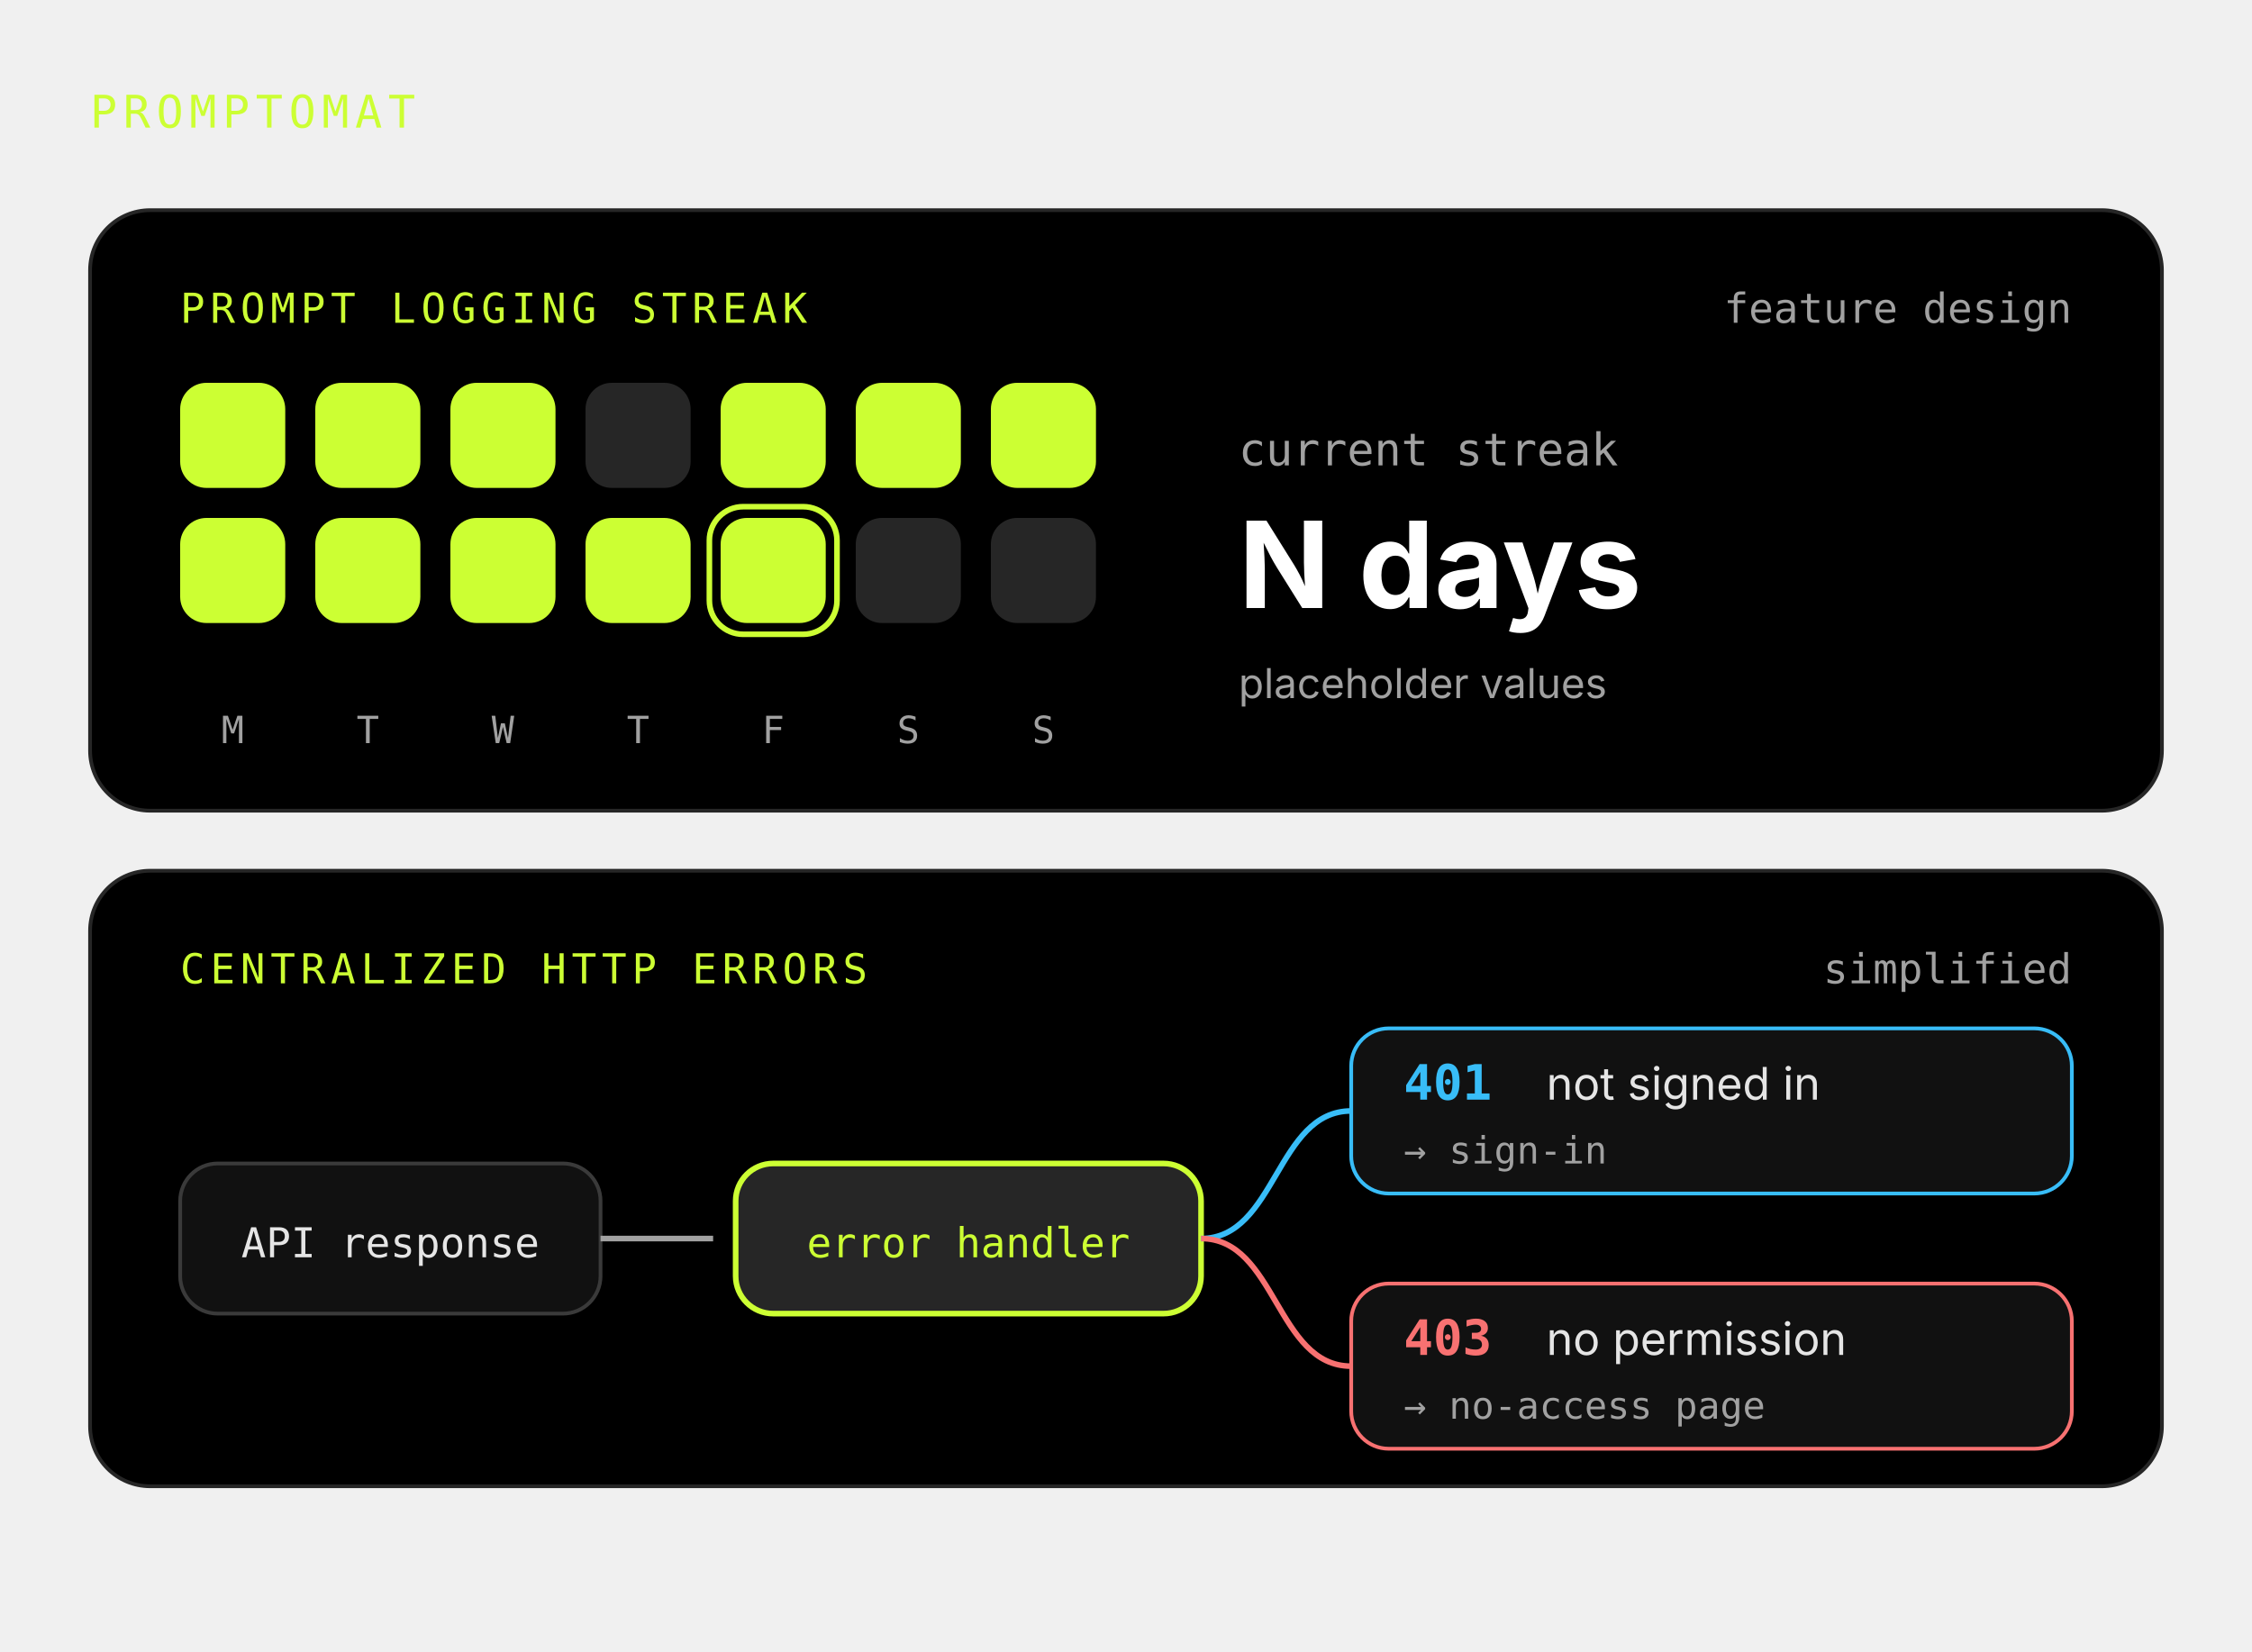
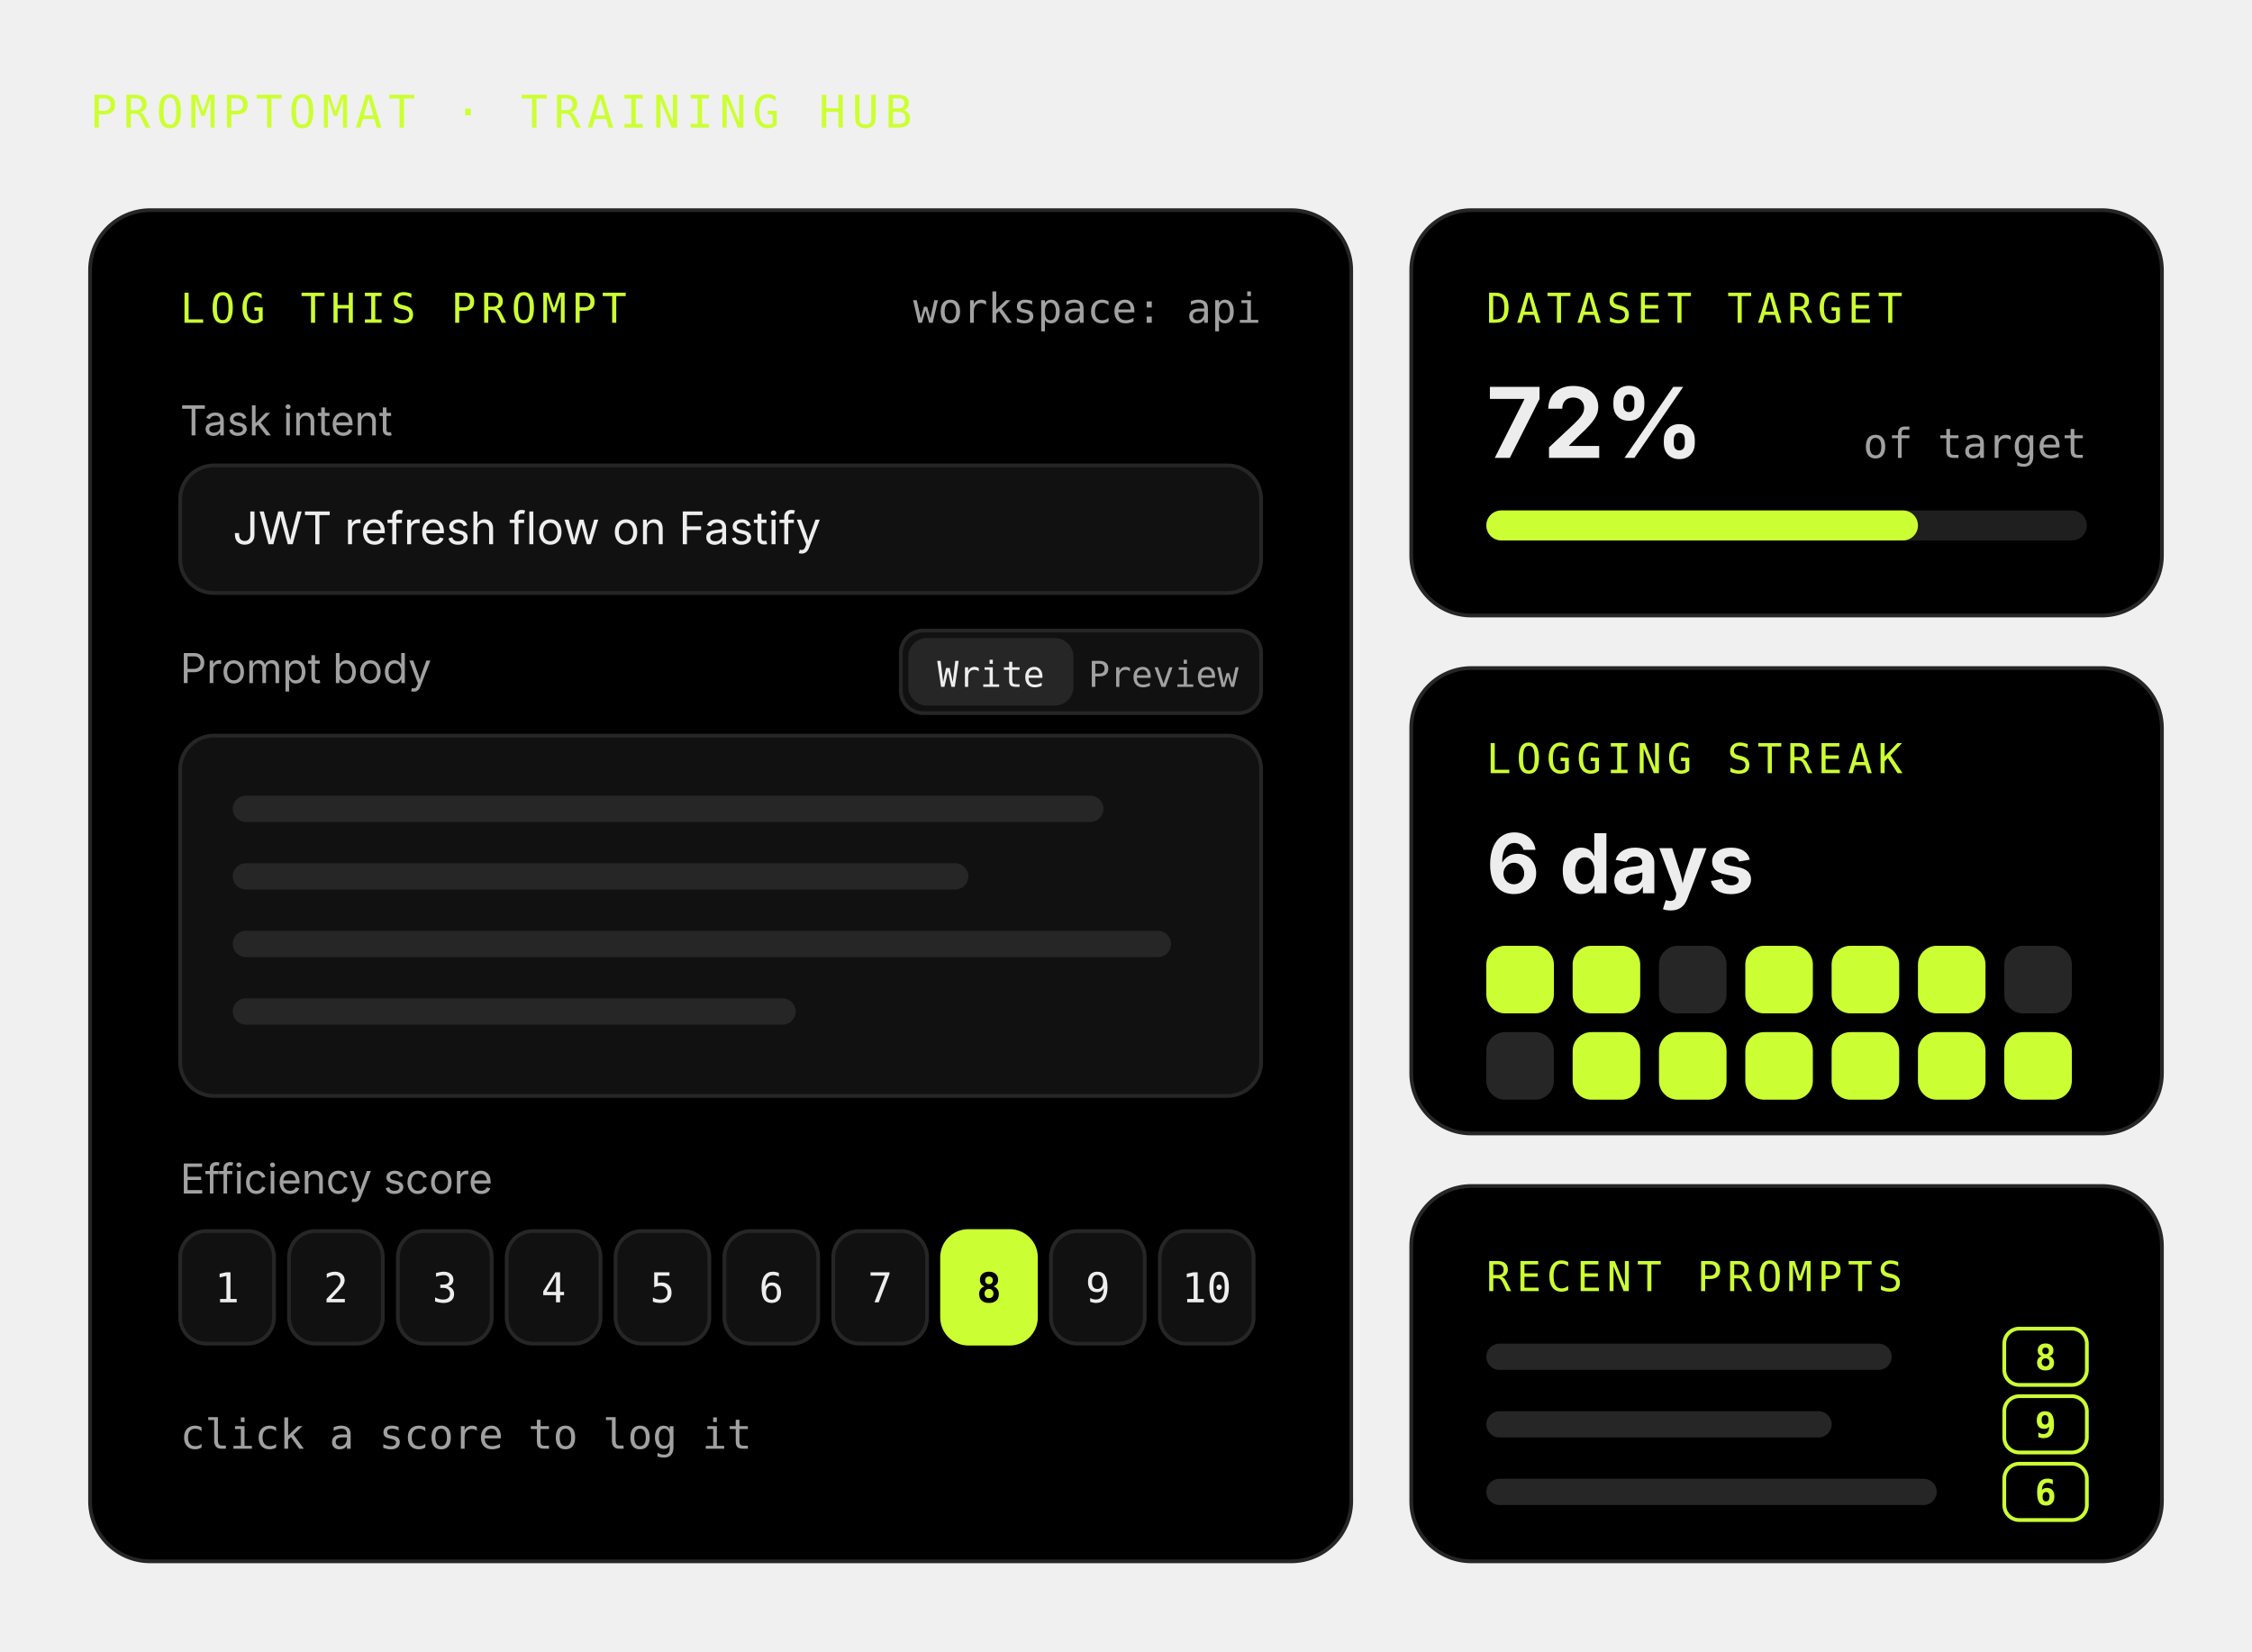
<svg xmlns="http://www.w3.org/2000/svg" class="viz-streak" viewBox="0 0 600 440" preserveAspectRatio="xMidYMid meet" fill="none" style="width:100%;height:100%;display:block">
-   <text x="24" y="34" font-family="JetBrains Mono, monospace" font-size="12" font-weight="500" fill="#CCFF33" letter-spacing="1.6">PROMPTOMAT</text>
-   <rect x="24" y="56" width="552" height="160" rx="16" fill="#000000" stroke="#262626" stroke-width="1" />
-   <text x="48" y="86" font-family="JetBrains Mono, monospace" font-size="11" font-weight="500" fill="#CCFF33" letter-spacing="1.4">PROMPT LOGGING STREAK</text>
-   <text x="552" y="86" font-family="JetBrains Mono, monospace" font-size="11" font-weight="400" fill="#A1A1A1" text-anchor="end">feature design</text>
-   <rect x="48" y="102" width="28" height="28" rx="7" fill="#CCFF33" class="viz-cell" />
-   <rect x="84" y="102" width="28" height="28" rx="7" fill="#CCFF33" class="viz-cell" />
-   <rect x="120" y="102" width="28" height="28" rx="7" fill="#CCFF33" class="viz-cell" />
-   <rect x="156" y="102" width="28" height="28" rx="7" fill="#262626" class="viz-cell" />
-   <rect x="192" y="102" width="28" height="28" rx="7" fill="#CCFF33" class="viz-cell" />
-   <rect x="228" y="102" width="28" height="28" rx="7" fill="#CCFF33" class="viz-cell" />
-   <rect x="264" y="102" width="28" height="28" rx="7" fill="#CCFF33" class="viz-cell" />
-   <rect x="48" y="138" width="28" height="28" rx="7" fill="#CCFF33" class="viz-cell" />
-   <rect x="84" y="138" width="28" height="28" rx="7" fill="#CCFF33" class="viz-cell" />
-   <rect x="120" y="138" width="28" height="28" rx="7" fill="#CCFF33" class="viz-cell" />
-   <rect x="156" y="138" width="28" height="28" rx="7" fill="#CCFF33" class="viz-cell" />
-   <rect x="192" y="138" width="28" height="28" rx="7" fill="#CCFF33" class="viz-cell" />
-   <rect x="189" y="135" width="34" height="34" rx="9" fill="none" stroke="#CCFF33" stroke-width="1.5" />
-   <rect x="228" y="138" width="28" height="28" rx="7" fill="#262626" class="viz-cell" />
-   <rect x="264" y="138" width="28" height="28" rx="7" fill="#262626" class="viz-cell" />
-   <text x="62.0" y="198" font-family="JetBrains Mono, monospace" font-size="10" font-weight="500" fill="#A1A1A1" text-anchor="middle">M</text>
-   <text x="98.0" y="198" font-family="JetBrains Mono, monospace" font-size="10" font-weight="500" fill="#A1A1A1" text-anchor="middle">T</text>
-   <text x="134.0" y="198" font-family="JetBrains Mono, monospace" font-size="10" font-weight="500" fill="#A1A1A1" text-anchor="middle">W</text>
-   <text x="170.0" y="198" font-family="JetBrains Mono, monospace" font-size="10" font-weight="500" fill="#A1A1A1" text-anchor="middle">T</text>
-   <text x="206.0" y="198" font-family="JetBrains Mono, monospace" font-size="10" font-weight="500" fill="#A1A1A1" text-anchor="middle">F</text>
-   <text x="242.0" y="198" font-family="JetBrains Mono, monospace" font-size="10" font-weight="500" fill="#A1A1A1" text-anchor="middle">S</text>
-   <text x="278.0" y="198" font-family="JetBrains Mono, monospace" font-size="10" font-weight="500" fill="#A1A1A1" text-anchor="middle">S</text>
-   <text x="330" y="124" font-family="JetBrains Mono, monospace" font-size="12" font-weight="400" fill="#A1A1A1">current streak</text>
-   <text x="330" y="162" font-family="Inter, sans-serif" font-size="32" font-weight="700" fill="#FFFFFF">N days</text>
-   <text x="330" y="186" font-family="Inter, sans-serif" font-size="11" font-weight="400" fill="#A1A1A1">placeholder values</text>
-   <rect x="24" y="232" width="552" height="164" rx="16" fill="#000000" stroke="#262626" stroke-width="1" />
-   <text x="48" y="262" font-family="JetBrains Mono, monospace" font-size="11" font-weight="500" fill="#CCFF33" letter-spacing="1.4">CENTRALIZED HTTP ERRORS</text>
-   <text x="552" y="262" font-family="JetBrains Mono, monospace" font-size="11" font-weight="400" fill="#A1A1A1" text-anchor="end">simplified</text>
-   <rect x="48" y="310" width="112" height="40" rx="10" fill="#111111" stroke="#3A3A3A" stroke-width="1" />
-   <text x="104" y="335" font-family="JetBrains Mono, monospace" font-size="11" font-weight="500" fill="#E5E5E5" text-anchor="middle">API response</text>
-   <rect x="196" y="310" width="124" height="40" rx="10" fill="#262626" stroke="#CCFF33" stroke-width="1.5" />
-   <text x="258" y="335" font-family="JetBrains Mono, monospace" font-size="11" font-weight="500" fill="#CCFF33" text-anchor="middle">error handler</text>
-   <path d="M160 330 H190" stroke="#A1A1A1" stroke-width="1.5" />
-   <path d="M320 330 C340 330 340 296 360 296" stroke="#38BDF8" stroke-width="1.5" />
-   <rect x="360" y="274" width="192" height="44" rx="10" fill="#111111" stroke="#38BDF8" stroke-width="1" />
-   <text x="374" y="293" font-family="JetBrains Mono, monospace" font-size="13" font-weight="700" fill="#38BDF8">401</text>
-   <text x="412" y="293" font-family="Inter, sans-serif" font-size="12" font-weight="400" fill="#E5E5E5">not signed in</text>
-   <text x="374" y="310" font-family="JetBrains Mono, monospace" font-size="10" font-weight="500" fill="#A1A1A1">→ sign-in</text>
-   <path d="M320 330 C340 330 340 364 360 364" stroke="#F87171" stroke-width="1.5" />
-   <rect x="360" y="342" width="192" height="44" rx="10" fill="#111111" stroke="#F87171" stroke-width="1" />
-   <text x="374" y="361" font-family="JetBrains Mono, monospace" font-size="13" font-weight="700" fill="#F87171">403</text>
-   <text x="412" y="361" font-family="Inter, sans-serif" font-size="12" font-weight="400" fill="#E5E5E5">no permission</text>
-   <text x="374" y="378" font-family="JetBrains Mono, monospace" font-size="10" font-weight="500" fill="#A1A1A1">→ no-access page</text>
+   <text x="24" y="34" font-family="JetBrains Mono, monospace" font-size="12" font-weight="500" fill="#CCFF33" text-anchor="start" letter-spacing="1.6">PROMPTOMAT · TRAINING HUB</text>
+   <rect x="24" y="56" width="336" height="360" rx="16" fill="#000000" stroke="#262626" stroke-width="1" />
+   <text x="48" y="86" font-family="JetBrains Mono, monospace" font-size="11" font-weight="500" fill="#CCFF33" text-anchor="start" letter-spacing="1.4">LOG THIS PROMPT</text>
+   <text x="336" y="86" font-family="JetBrains Mono, monospace" font-size="11" font-weight="400" fill="#A1A1A1" text-anchor="end">workspace: api</text>
+   <text x="48" y="116" font-family="Inter, sans-serif" font-size="11" font-weight="400" fill="#A1A1A1" text-anchor="start">Task intent</text>
+   <rect x="48" y="124" width="288" height="34" rx="9" fill="#111111" stroke="#262626" stroke-width="1" />
+   <text x="62" y="145" font-family="Inter, sans-serif" font-size="12" font-weight="400" fill="#EDEDED" text-anchor="start">JWT refresh flow on Fastify</text>
+   <text x="48" y="182" font-family="Inter, sans-serif" font-size="11" font-weight="400" fill="#A1A1A1" text-anchor="start">Prompt body</text>
+   <rect x="240" y="168" width="96" height="22" rx="6" fill="#111111" stroke="#262626" stroke-width="1" />
+   <rect x="242" y="170" width="44" height="18" rx="5" fill="#262626" />
+   <text x="264" y="183" font-family="JetBrains Mono, monospace" font-size="9.5" font-weight="500" fill="#EDEDED" text-anchor="middle">Write</text>
+   <text x="310" y="183" font-family="JetBrains Mono, monospace" font-size="9.5" font-weight="400" fill="#A1A1A1" text-anchor="middle">Preview</text>
+   <rect x="48" y="196" width="288" height="96" rx="9" fill="#111111" stroke="#262626" stroke-width="1" />
+   <rect x="62" y="212" width="232" height="7" rx="3.5" fill="#262626" class="viz-codeline" />
+   <rect x="62" y="230" width="196" height="7" rx="3.5" fill="#262626" class="viz-codeline" />
+   <rect x="62" y="248" width="250" height="7" rx="3.5" fill="#262626" class="viz-codeline" />
+   <rect x="62" y="266" width="150" height="7" rx="3.5" fill="#262626" class="viz-codeline" />
+   <text x="48" y="318" font-family="Inter, sans-serif" font-size="11" font-weight="400" fill="#A1A1A1" text-anchor="start">Efficiency score</text>
+   <rect x="48" y="328" width="25" height="30" rx="7" fill="#111111" stroke="#262626" stroke-width="1" class="viz-cell" />
+   <text x="60.5" y="347" font-family="JetBrains Mono, monospace" font-size="11" font-weight="400" fill="#EDEDED" text-anchor="middle">1</text>
+   <rect x="77" y="328" width="25" height="30" rx="7" fill="#111111" stroke="#262626" stroke-width="1" class="viz-cell" />
+   <text x="89.5" y="347" font-family="JetBrains Mono, monospace" font-size="11" font-weight="400" fill="#EDEDED" text-anchor="middle">2</text>
+   <rect x="106" y="328" width="25" height="30" rx="7" fill="#111111" stroke="#262626" stroke-width="1" class="viz-cell" />
+   <text x="118.5" y="347" font-family="JetBrains Mono, monospace" font-size="11" font-weight="400" fill="#EDEDED" text-anchor="middle">3</text>
+   <rect x="135" y="328" width="25" height="30" rx="7" fill="#111111" stroke="#262626" stroke-width="1" class="viz-cell" />
+   <text x="147.5" y="347" font-family="JetBrains Mono, monospace" font-size="11" font-weight="400" fill="#EDEDED" text-anchor="middle">4</text>
+   <rect x="164" y="328" width="25" height="30" rx="7" fill="#111111" stroke="#262626" stroke-width="1" class="viz-cell" />
+   <text x="176.5" y="347" font-family="JetBrains Mono, monospace" font-size="11" font-weight="400" fill="#EDEDED" text-anchor="middle">5</text>
+   <rect x="193" y="328" width="25" height="30" rx="7" fill="#111111" stroke="#262626" stroke-width="1" class="viz-cell" />
+   <text x="205.5" y="347" font-family="JetBrains Mono, monospace" font-size="11" font-weight="400" fill="#EDEDED" text-anchor="middle">6</text>
+   <rect x="222" y="328" width="25" height="30" rx="7" fill="#111111" stroke="#262626" stroke-width="1" class="viz-cell" />
+   <text x="234.5" y="347" font-family="JetBrains Mono, monospace" font-size="11" font-weight="400" fill="#EDEDED" text-anchor="middle">7</text>
+   <rect x="251" y="328" width="25" height="30" rx="7" fill="#CCFF33" stroke="#CCFF33" stroke-width="1" class="viz-cell" />
+   <text x="263.5" y="347" font-family="JetBrains Mono, monospace" font-size="11" font-weight="600" fill="#000000" text-anchor="middle">8</text>
+   <rect x="280" y="328" width="25" height="30" rx="7" fill="#111111" stroke="#262626" stroke-width="1" class="viz-cell" />
+   <text x="292.5" y="347" font-family="JetBrains Mono, monospace" font-size="11" font-weight="400" fill="#EDEDED" text-anchor="middle">9</text>
+   <rect x="309" y="328" width="25" height="30" rx="7" fill="#111111" stroke="#262626" stroke-width="1" class="viz-cell" />
+   <text x="321.5" y="347" font-family="JetBrains Mono, monospace" font-size="11" font-weight="400" fill="#EDEDED" text-anchor="middle">10</text>
+   <text x="48" y="386" font-family="JetBrains Mono, monospace" font-size="11" font-weight="400" fill="#A1A1A1" text-anchor="start">click a score to log it</text>
+   <rect x="376" y="56" width="200" height="108" rx="16" fill="#000000" stroke="#262626" stroke-width="1" />
+   <text x="396" y="86" font-family="JetBrains Mono, monospace" font-size="11" font-weight="500" fill="#CCFF33" text-anchor="start" letter-spacing="1.4">DATASET TARGET</text>
+   <text x="396" y="122" font-family="Inter, sans-serif" font-size="26" font-weight="700" fill="#EDEDED" text-anchor="start">72%</text>
+   <text x="556" y="122" font-family="JetBrains Mono, monospace" font-size="11" font-weight="400" fill="#A1A1A1" text-anchor="end">of target</text>
+   <rect x="396" y="136" width="160" height="8" rx="4" fill="#1F1F1F" />
+   <rect x="396" y="136" width="115" height="8" rx="4" fill="#CCFF33" />
+   <rect x="376" y="178" width="200" height="124" rx="16" fill="#000000" stroke="#262626" stroke-width="1" />
+   <text x="396" y="206" font-family="JetBrains Mono, monospace" font-size="11" font-weight="500" fill="#CCFF33" text-anchor="start" letter-spacing="1.4">LOGGING STREAK</text>
+   <text x="396" y="238" font-family="Inter, sans-serif" font-size="22" font-weight="700" fill="#EDEDED" text-anchor="start">6 days</text>
+   <rect x="396" y="252" width="18" height="18" rx="5" fill="#CCFF33" class="viz-cell" />
+   <rect x="419" y="252" width="18" height="18" rx="5" fill="#CCFF33" class="viz-cell" />
+   <rect x="442" y="252" width="18" height="18" rx="5" fill="#262626" class="viz-cell" />
+   <rect x="465" y="252" width="18" height="18" rx="5" fill="#CCFF33" class="viz-cell" />
+   <rect x="488" y="252" width="18" height="18" rx="5" fill="#CCFF33" class="viz-cell" />
+   <rect x="511" y="252" width="18" height="18" rx="5" fill="#CCFF33" class="viz-cell" />
+   <rect x="534" y="252" width="18" height="18" rx="5" fill="#262626" class="viz-cell" />
+   <rect x="396" y="275" width="18" height="18" rx="5" fill="#262626" class="viz-cell" />
+   <rect x="419" y="275" width="18" height="18" rx="5" fill="#CCFF33" class="viz-cell" />
+   <rect x="442" y="275" width="18" height="18" rx="5" fill="#CCFF33" class="viz-cell" />
+   <rect x="465" y="275" width="18" height="18" rx="5" fill="#CCFF33" class="viz-cell" />
+   <rect x="488" y="275" width="18" height="18" rx="5" fill="#CCFF33" class="viz-cell" />
+   <rect x="511" y="275" width="18" height="18" rx="5" fill="#CCFF33" class="viz-cell" />
+   <rect x="534" y="275" width="18" height="18" rx="5" fill="#CCFF33" class="viz-cell" />
+   <rect x="376" y="316" width="200" height="100" rx="16" fill="#000000" stroke="#262626" stroke-width="1" />
+   <text x="396" y="344" font-family="JetBrains Mono, monospace" font-size="11" font-weight="500" fill="#CCFF33" text-anchor="start" letter-spacing="1.4">RECENT PROMPTS</text>
+   <rect x="396" y="358" width="108" height="7" rx="3.5" fill="#262626" />
+   <rect x="534" y="354" width="22" height="15" rx="4" fill="none" stroke="#CCFF33" stroke-width="1" />
+   <text x="545" y="365" font-family="JetBrains Mono, monospace" font-size="9.5" font-weight="600" fill="#CCFF33" text-anchor="middle">8</text>
+   <rect x="396" y="376" width="92" height="7" rx="3.5" fill="#262626" />
+   <rect x="534" y="372" width="22" height="15" rx="4" fill="none" stroke="#CCFF33" stroke-width="1" />
+   <text x="545" y="383" font-family="JetBrains Mono, monospace" font-size="9.5" font-weight="600" fill="#CCFF33" text-anchor="middle">9</text>
+   <rect x="396" y="394" width="120" height="7" rx="3.5" fill="#262626" />
+   <rect x="534" y="390" width="22" height="15" rx="4" fill="none" stroke="#CCFF33" stroke-width="1" />
+   <text x="545" y="401" font-family="JetBrains Mono, monospace" font-size="9.5" font-weight="600" fill="#CCFF33" text-anchor="middle">6</text>
</svg>
